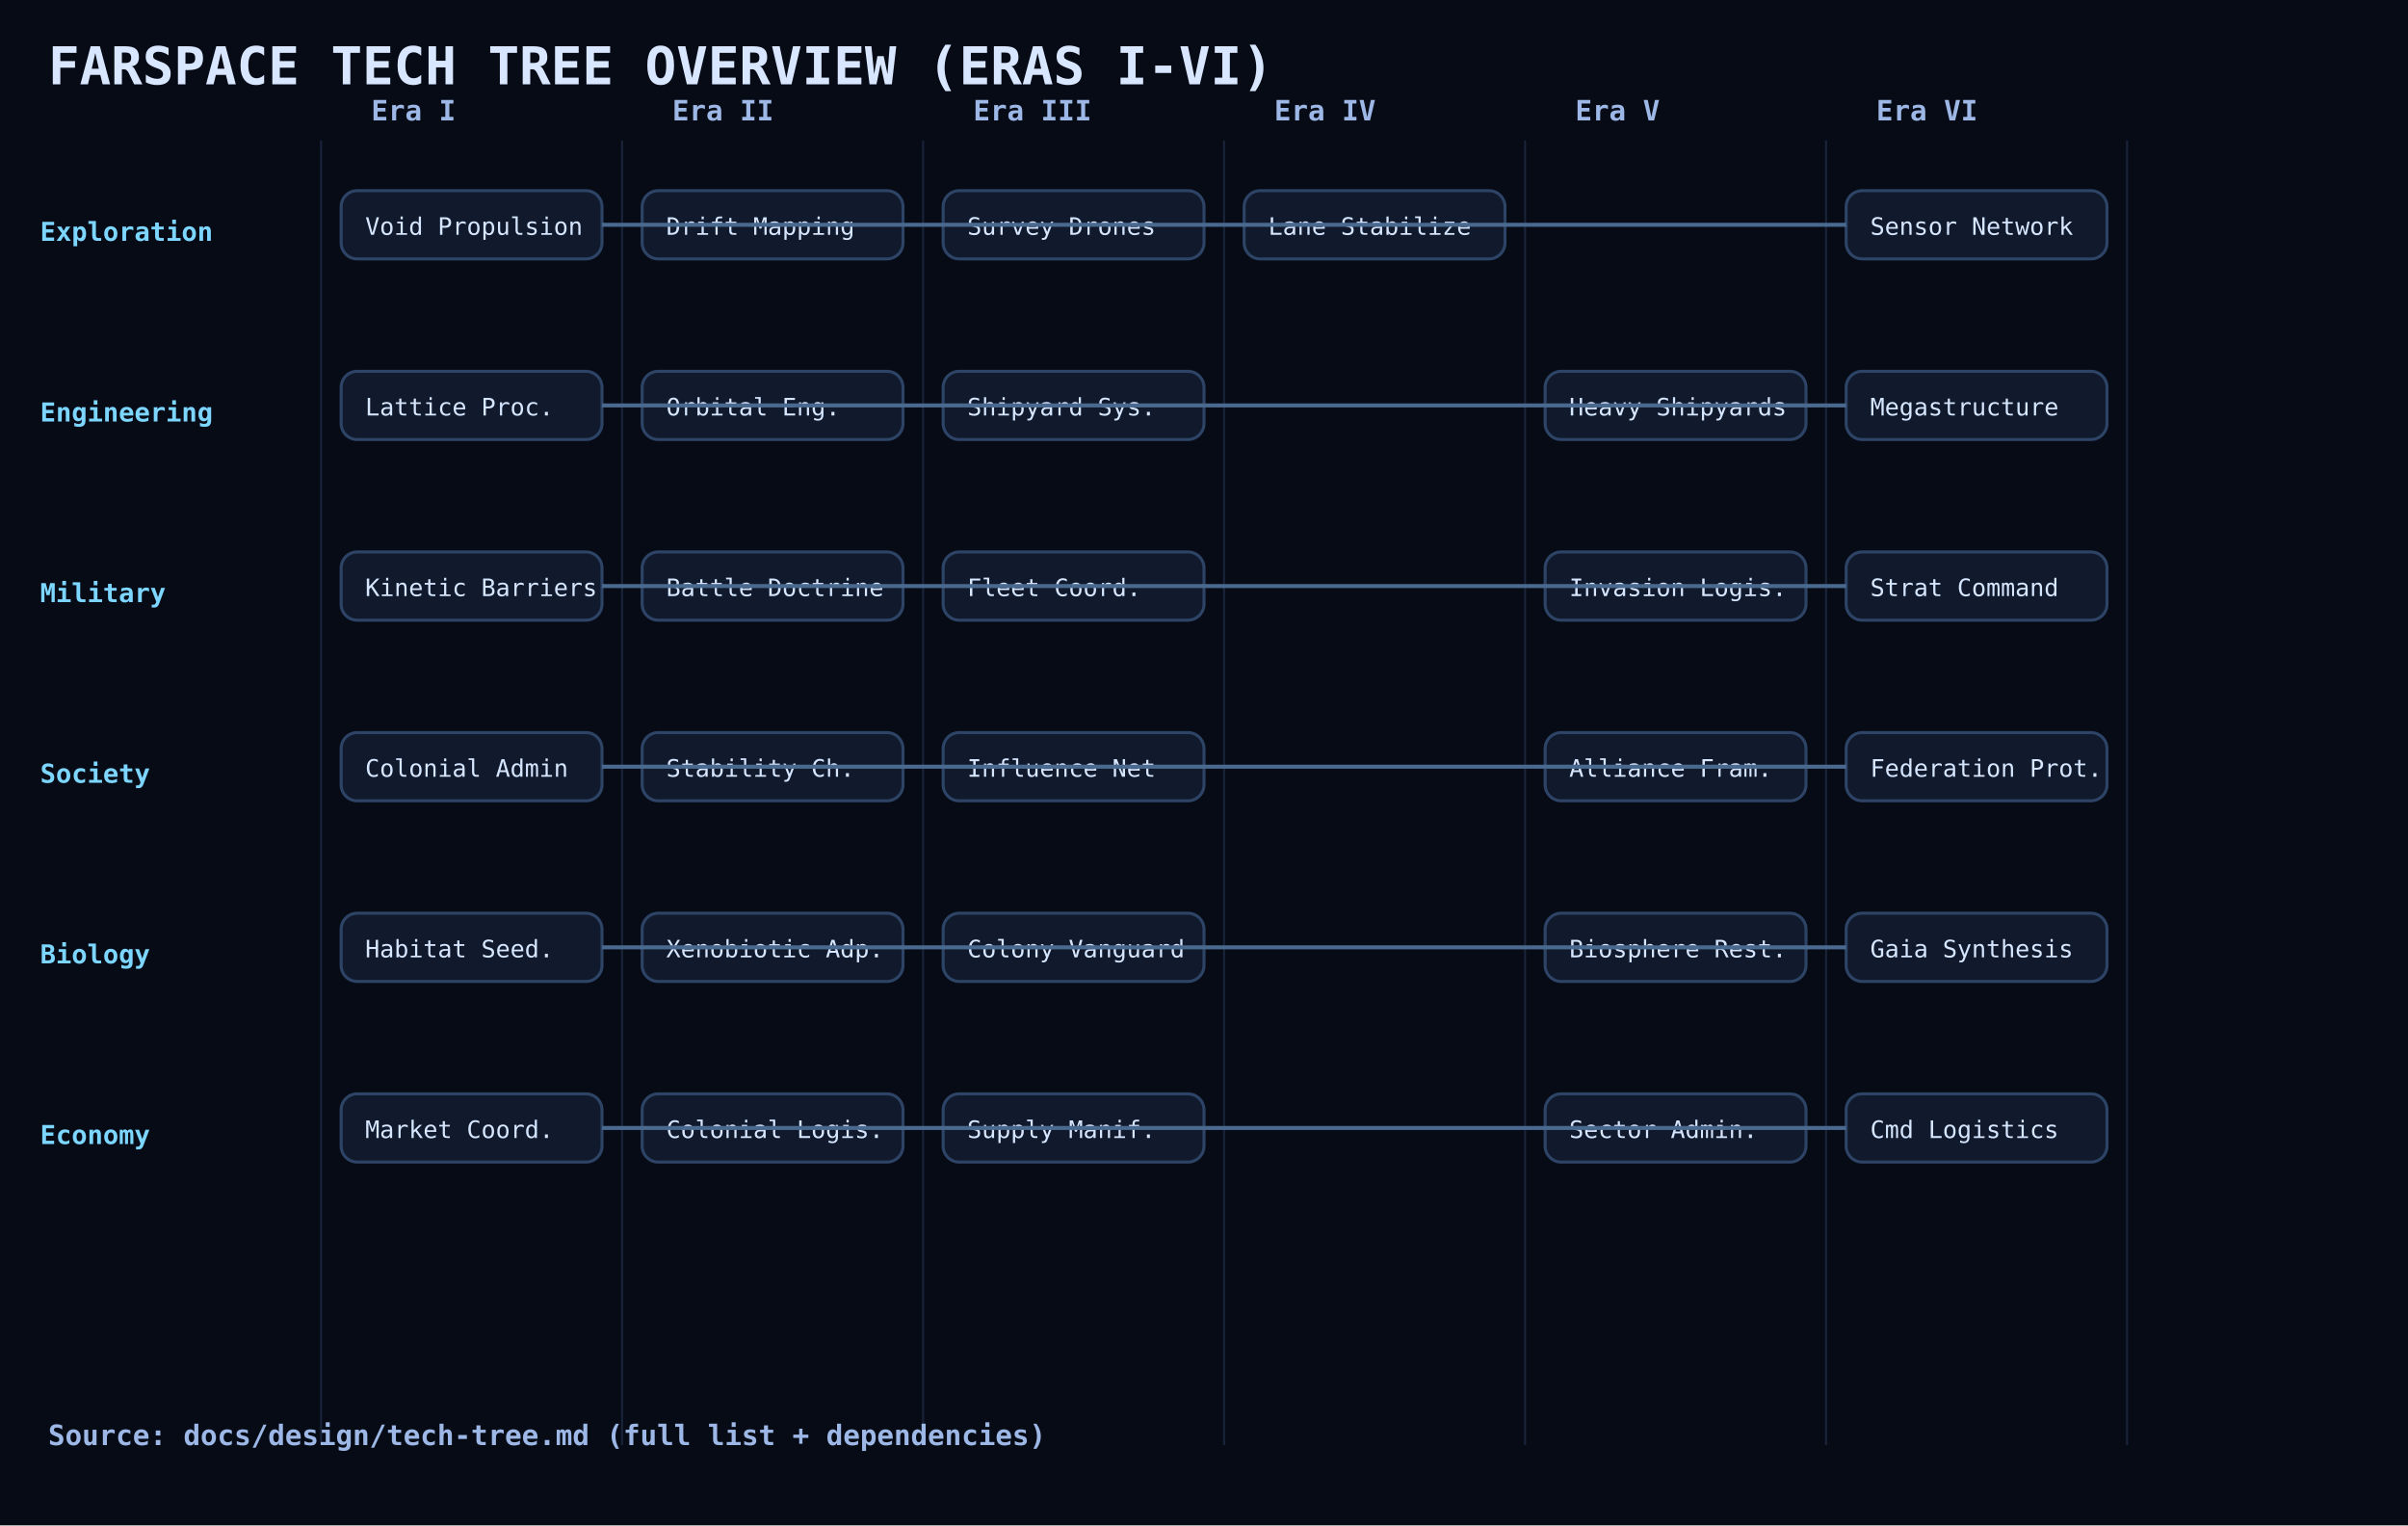
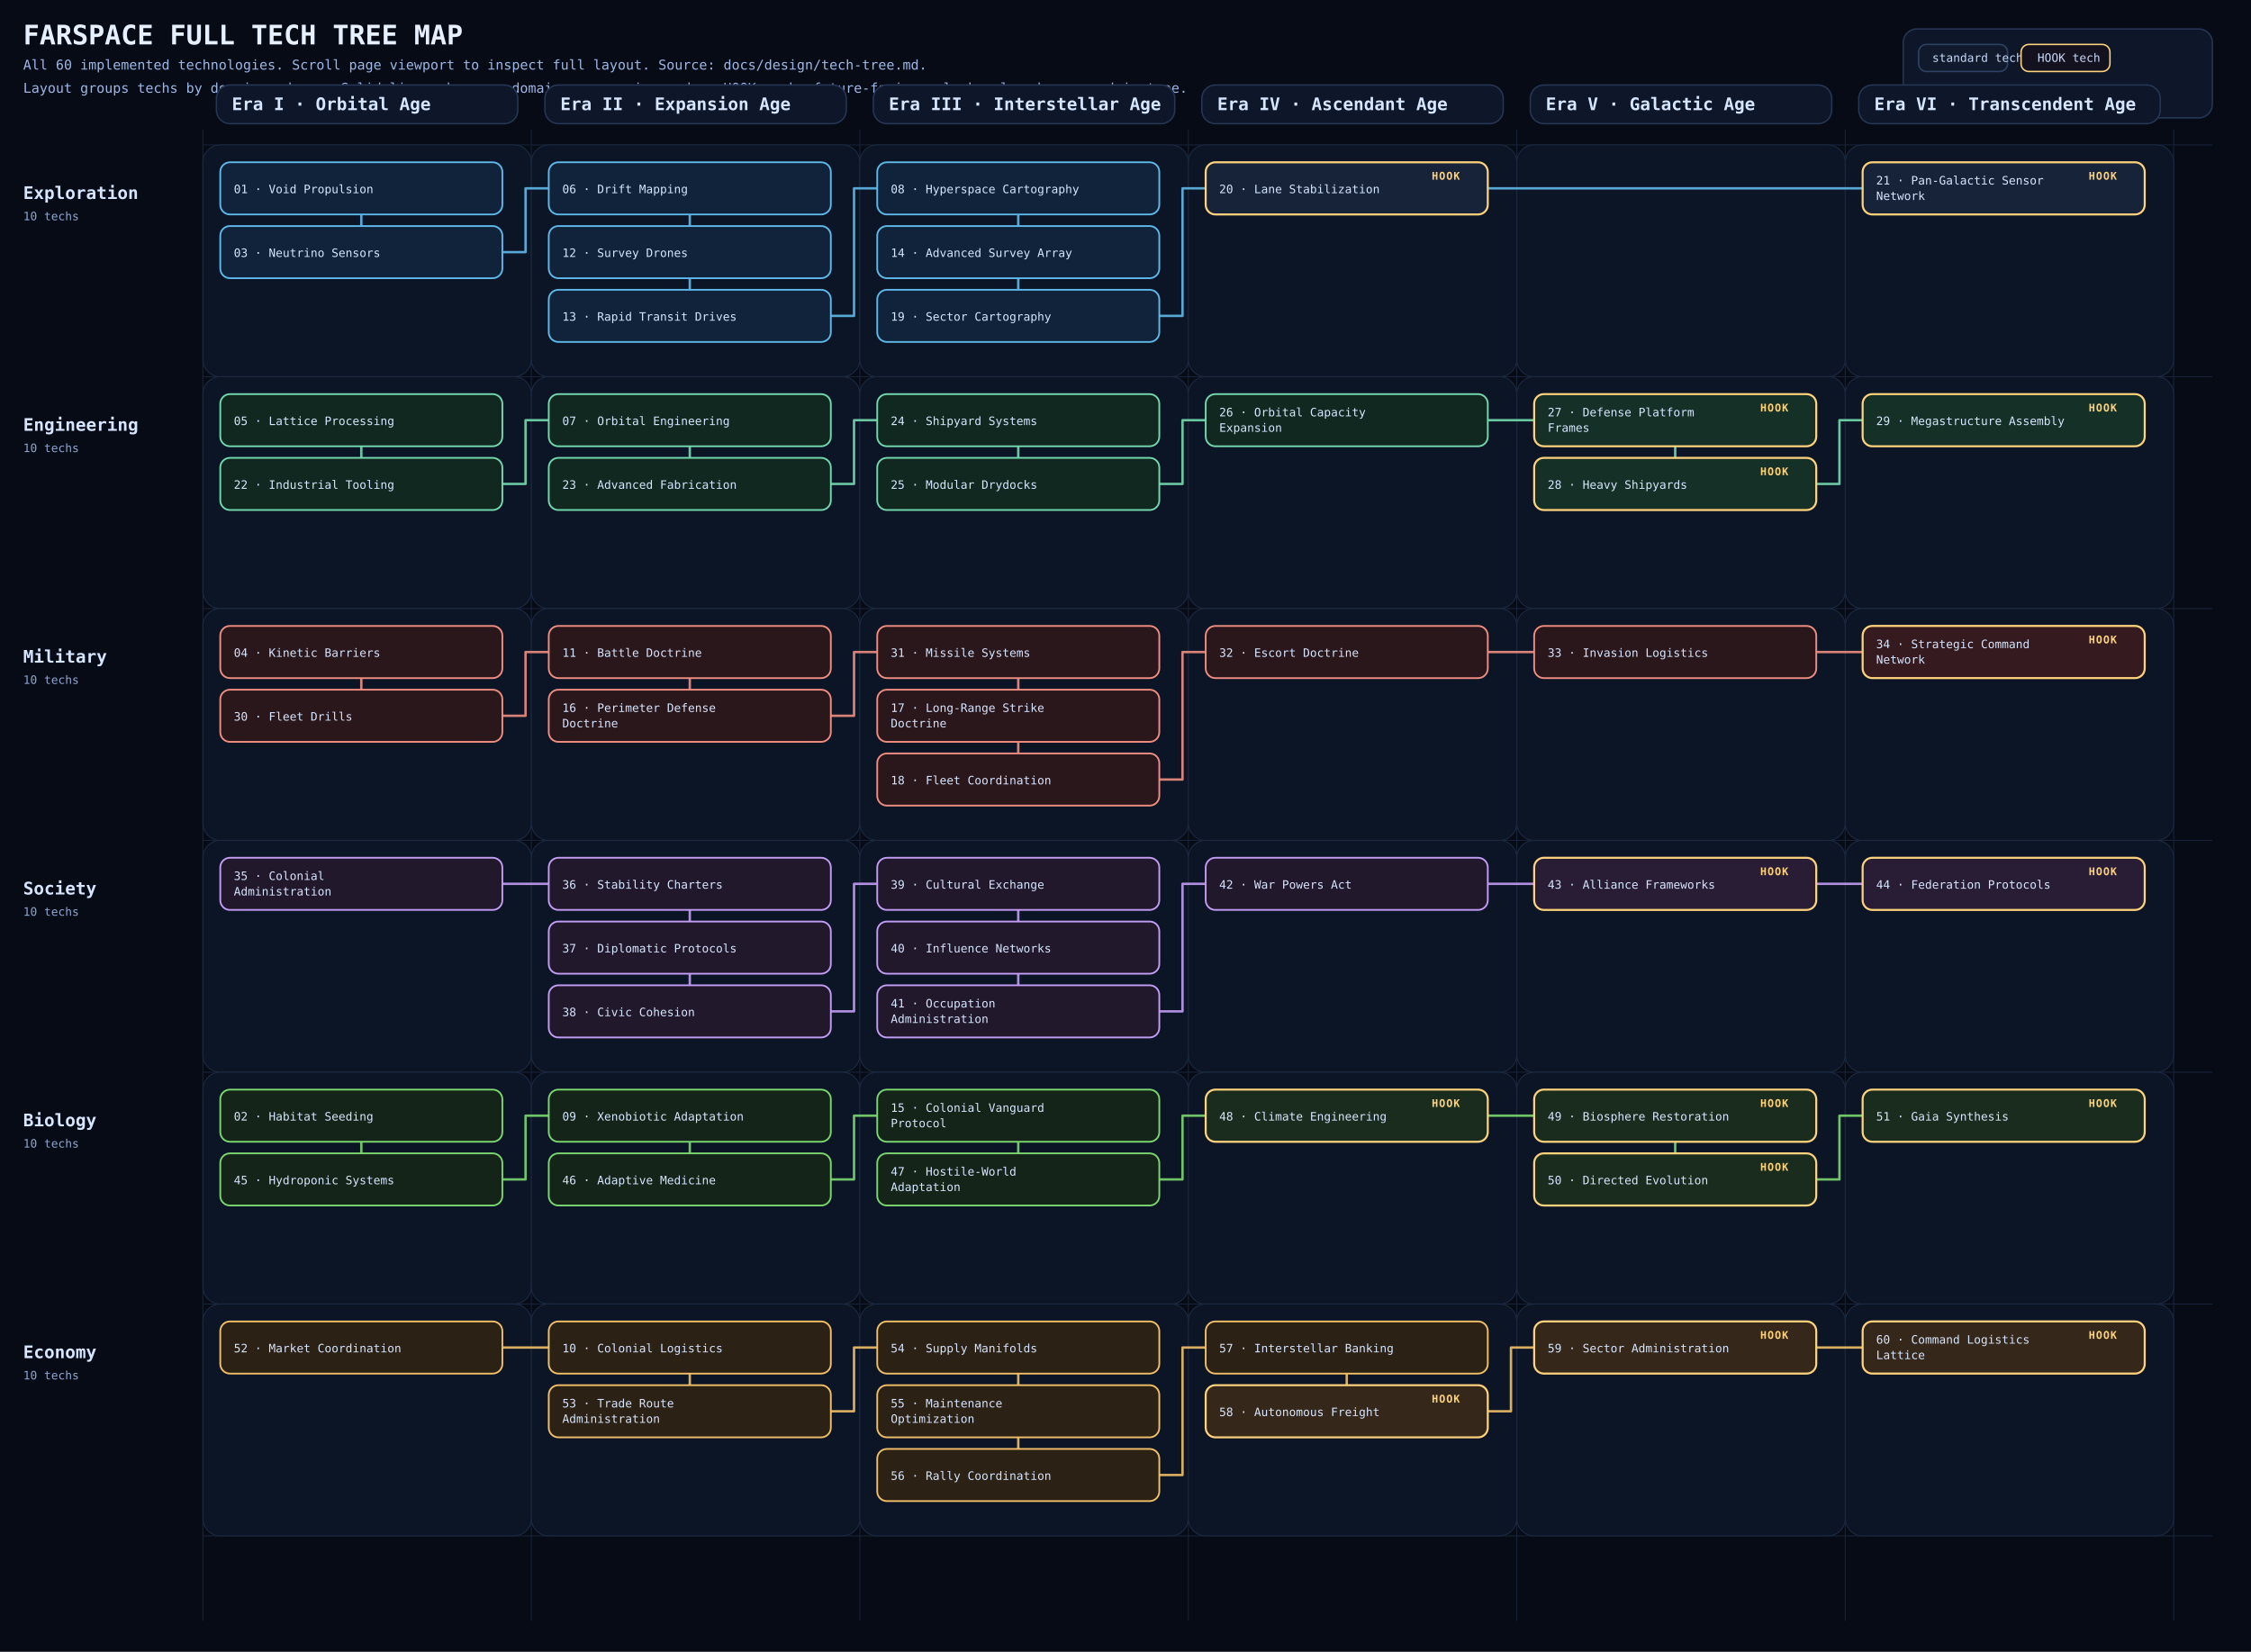
- <svg xmlns="http://www.w3.org/2000/svg" viewBox="0 0 1200 760">
+ <svg xmlns="http://www.w3.org/2000/svg" width="2330" height="1710" viewBox="0 0 2330 1710" role="img" aria-labelledby="title desc">
  <style>
-     .bg{fill:#060b16}
-     .grid{stroke:#19243a;stroke-width:1}
-     .title{fill:#d8e7ff;font:700 26px monospace}
-     .era{fill:#9db8e6;font:600 14px monospace}
-     .domain{fill:#7cd6ff;font:700 13px monospace}
-     .node{fill:#101a2c;stroke:#2e4466;stroke-width:1.5;rx:8}
-     .txt{fill:#d7e6ff;font:12px monospace}
-     .line{stroke:#4a698f;stroke-width:2;fill:none}
+     .bg { fill: #060b16; }
+     .grid { stroke: #172339; stroke-width: 1; }
+     .era-band { fill: #0d1729; stroke: #253553; stroke-width: 1.5; rx: 14; }
+     .era-label { fill: #d7e6ff; font: 700 18px 'IBM Plex Mono', monospace; }
+     .domain-label { fill: #d7e6ff; font: 700 18px 'IBM Plex Mono', monospace; }
+     .domain-sub { fill: #8fa7d0; font: 500 12px 'IBM Plex Mono', monospace; }
+     .title { fill: #e7f0ff; font: 700 28px 'IBM Plex Mono', monospace; }
+     .subtitle { fill: #9db8e6; font: 500 14px 'IBM Plex Mono', monospace; }
+     .node-text { fill: #d7e6ff; font: 12px 'IBM Plex Mono', monospace; }
+     .hook-tag { fill: #ffd27c; font: 700 11px 'IBM Plex Mono', monospace; letter-spacing: 0.08em; }
+     .legend { fill: #c7d8f8; font: 12px 'IBM Plex Mono', monospace; }
+     .legend-chip { fill: #101a2c; stroke: #2d4263; stroke-width: 1.5; rx: 8; }
  </style>
-   <rect class="bg" x="0" y="0" width="1200" height="760" />
+   <rect class="bg" x="0" y="0" width="2330" height="1710" />
  <g>
-     <line class="grid" x1="160" y1="70" x2="160" y2="720" />
-     <line class="grid" x1="310" y1="70" x2="310" y2="720" />
-     <line class="grid" x1="460" y1="70" x2="460" y2="720" />
-     <line class="grid" x1="610" y1="70" x2="610" y2="720" />
-     <line class="grid" x1="760" y1="70" x2="760" y2="720" />
-     <line class="grid" x1="910" y1="70" x2="910" y2="720" />
-     <line class="grid" x1="1060" y1="70" x2="1060" y2="720" />
+     <text class="title" x="24" y="46">FARSPACE FULL TECH TREE MAP</text>
+     <text class="subtitle" x="24" y="72">All 60 implemented technologies. Scroll page viewport to inspect full layout. Source: docs/design/tech-tree.md.</text>
+     <text class="subtitle" x="24" y="96">Layout groups techs by domain and era. Solid lines show per-domain progression order. HOOK marks future-facing unlocks already exposed in tree.</text>
  </g>
-   <text class="title" x="24" y="42">FARSPACE TECH TREE OVERVIEW (ERAS I-VI)</text>
-   <text class="era" x="185" y="60">Era I</text>
-   <text class="era" x="335" y="60">Era II</text>
-   <text class="era" x="485" y="60">Era III</text>
-   <text class="era" x="635" y="60">Era IV</text>
-   <text class="era" x="785" y="60">Era V</text>
-   <text class="era" x="935" y="60">Era VI</text>
-   <text class="domain" x="20" y="120">Exploration</text>
-   <rect class="node" x="170" y="95" width="130" height="34" />
-   <text class="txt" x="182" y="117">Void Propulsion</text>
-   <rect class="node" x="320" y="95" width="130" height="34" />
-   <text class="txt" x="332" y="117">Drift Mapping</text>
-   <rect class="node" x="470" y="95" width="130" height="34" />
-   <text class="txt" x="482" y="117">Survey Drones</text>
-   <rect class="node" x="620" y="95" width="130" height="34" />
-   <text class="txt" x="632" y="117">Lane Stabilize</text>
-   <rect class="node" x="920" y="95" width="130" height="34" />
-   <text class="txt" x="932" y="117">Sensor Network</text>
-   <path class="line" d="M300 112 L320 112 L450 112 L470 112 L600 112 L620 112 L750 112 L920 112" />
-   <text class="domain" x="20" y="210">Engineering</text>
-   <rect class="node" x="170" y="185" width="130" height="34" />
-   <text class="txt" x="182" y="207">Lattice Proc.</text>
-   <rect class="node" x="320" y="185" width="130" height="34" />
-   <text class="txt" x="332" y="207">Orbital Eng.</text>
-   <rect class="node" x="470" y="185" width="130" height="34" />
-   <text class="txt" x="482" y="207">Shipyard Sys.</text>
-   <rect class="node" x="770" y="185" width="130" height="34" />
-   <text class="txt" x="782" y="207">Heavy Shipyards</text>
-   <rect class="node" x="920" y="185" width="130" height="34" />
-   <text class="txt" x="932" y="207">Megastructure</text>
-   <path class="line" d="M300 202 L320 202 L450 202 L470 202 L600 202 L770 202 L900 202 L920 202" />
-   <text class="domain" x="20" y="300">Military</text>
-   <rect class="node" x="170" y="275" width="130" height="34" />
-   <text class="txt" x="182" y="297">Kinetic Barriers</text>
-   <rect class="node" x="320" y="275" width="130" height="34" />
-   <text class="txt" x="332" y="297">Battle Doctrine</text>
-   <rect class="node" x="470" y="275" width="130" height="34" />
-   <text class="txt" x="482" y="297">Fleet Coord.</text>
-   <rect class="node" x="770" y="275" width="130" height="34" />
-   <text class="txt" x="782" y="297">Invasion Logis.</text>
-   <rect class="node" x="920" y="275" width="130" height="34" />
-   <text class="txt" x="932" y="297">Strat Command</text>
-   <path class="line" d="M300 292 L320 292 L450 292 L470 292 L600 292 L770 292 L900 292 L920 292" />
-   <text class="domain" x="20" y="390">Society</text>
-   <rect class="node" x="170" y="365" width="130" height="34" />
-   <text class="txt" x="182" y="387">Colonial Admin</text>
-   <rect class="node" x="320" y="365" width="130" height="34" />
-   <text class="txt" x="332" y="387">Stability Ch.</text>
-   <rect class="node" x="470" y="365" width="130" height="34" />
-   <text class="txt" x="482" y="387">Influence Net</text>
-   <rect class="node" x="770" y="365" width="130" height="34" />
-   <text class="txt" x="782" y="387">Alliance Fram.</text>
-   <rect class="node" x="920" y="365" width="130" height="34" />
-   <text class="txt" x="932" y="387">Federation Prot.</text>
-   <path class="line" d="M300 382 L320 382 L450 382 L470 382 L600 382 L770 382 L900 382 L920 382" />
-   <text class="domain" x="20" y="480">Biology</text>
-   <rect class="node" x="170" y="455" width="130" height="34" />
-   <text class="txt" x="182" y="477">Habitat Seed.</text>
-   <rect class="node" x="320" y="455" width="130" height="34" />
-   <text class="txt" x="332" y="477">Xenobiotic Adp.</text>
-   <rect class="node" x="470" y="455" width="130" height="34" />
-   <text class="txt" x="482" y="477">Colony Vanguard</text>
-   <rect class="node" x="770" y="455" width="130" height="34" />
-   <text class="txt" x="782" y="477">Biosphere Rest.</text>
-   <rect class="node" x="920" y="455" width="130" height="34" />
-   <text class="txt" x="932" y="477">Gaia Synthesis</text>
-   <path class="line" d="M300 472 L320 472 L450 472 L470 472 L600 472 L770 472 L900 472 L920 472" />
-   <text class="domain" x="20" y="570">Economy</text>
-   <rect class="node" x="170" y="545" width="130" height="34" />
-   <text class="txt" x="182" y="567">Market Coord.</text>
-   <rect class="node" x="320" y="545" width="130" height="34" />
-   <text class="txt" x="332" y="567">Colonial Logis.</text>
-   <rect class="node" x="470" y="545" width="130" height="34" />
-   <text class="txt" x="482" y="567">Supply Manif.</text>
-   <rect class="node" x="770" y="545" width="130" height="34" />
-   <text class="txt" x="782" y="567">Sector Admin.</text>
-   <rect class="node" x="920" y="545" width="130" height="34" />
-   <text class="txt" x="932" y="567">Cmd Logistics</text>
-   <path class="line" d="M300 562 L320 562 L450 562 L470 562 L600 562 L770 562 L900 562 L920 562" />
-   <text class="era" x="24" y="720">Source: docs/design/tech-tree.md (full list + dependencies)</text>
+   <g transform="translate(1970,30)">
+     <rect x="0" y="0" width="320" height="92" rx="14" fill="#0d1729" stroke="#253553" stroke-width="1.5" />
+     <rect class="legend-chip" x="16" y="16" width="92" height="28" />
+     <text class="legend" x="30" y="34">standard tech</text>
+     <rect class="legend-chip" x="122" y="16" width="92" height="28" style="stroke:#ffd27c; fill:#15121f" />
+     <text class="legend" x="139" y="34">HOOK tech</text>
+     <path d="M 18 64 L 84 64" stroke="#6dd3ff" stroke-width="2.5" fill="none" stroke-linecap="round" />
+     <text class="legend" x="96" y="68">domain progression path</text>
+   </g>
+   <line class="grid" x1="210" y1="134" x2="210" y2="1678" />
+   <line class="grid" x1="550" y1="134" x2="550" y2="1678" />
+   <line class="grid" x1="890" y1="134" x2="890" y2="1678" />
+   <line class="grid" x1="1230" y1="134" x2="1230" y2="1678" />
+   <line class="grid" x1="1570" y1="134" x2="1570" y2="1678" />
+   <line class="grid" x1="1910" y1="134" x2="1910" y2="1678" />
+   <line class="grid" x1="2250" y1="134" x2="2250" y2="1678" />
+   <line class="grid" x1="210" y1="150" x2="2290" y2="150" />
+   <line class="grid" x1="210" y1="390" x2="2290" y2="390" />
+   <line class="grid" x1="210" y1="630" x2="2290" y2="630" />
+   <line class="grid" x1="210" y1="870" x2="2290" y2="870" />
+   <line class="grid" x1="210" y1="1110" x2="2290" y2="1110" />
+   <line class="grid" x1="210" y1="1350" x2="2290" y2="1350" />
+   <line class="grid" x1="210" y1="1590" x2="2290" y2="1590" />
+   <rect class="era-band" x="224" y="88" width="312" height="40" />
+   <text class="era-label" x="240" y="114">Era I · Orbital Age</text>
+   <rect class="era-band" x="564" y="88" width="312" height="40" />
+   <text class="era-label" x="580" y="114">Era II · Expansion Age</text>
+   <rect class="era-band" x="904" y="88" width="312" height="40" />
+   <text class="era-label" x="920" y="114">Era III · Interstellar Age</text>
+   <rect class="era-band" x="1244" y="88" width="312" height="40" />
+   <text class="era-label" x="1260" y="114">Era IV · Ascendant Age</text>
+   <rect class="era-band" x="1584" y="88" width="312" height="40" />
+   <text class="era-label" x="1600" y="114">Era V · Galactic Age</text>
+   <rect class="era-band" x="1924" y="88" width="312" height="40" />
+   <text class="era-label" x="1940" y="114">Era VI · Transcendent Age</text>
+   <text class="domain-label" x="24" y="206">Exploration</text>
+   <text class="domain-sub" x="24" y="228">10 techs</text>
+   <text class="domain-label" x="24" y="446">Engineering</text>
+   <text class="domain-sub" x="24" y="468">10 techs</text>
+   <text class="domain-label" x="24" y="686">Military</text>
+   <text class="domain-sub" x="24" y="708">10 techs</text>
+   <text class="domain-label" x="24" y="926">Society</text>
+   <text class="domain-sub" x="24" y="948">10 techs</text>
+   <text class="domain-label" x="24" y="1166">Biology</text>
+   <text class="domain-sub" x="24" y="1188">10 techs</text>
+   <text class="domain-label" x="24" y="1406">Economy</text>
+   <text class="domain-sub" x="24" y="1428">10 techs</text>
+   <rect x="210" y="150" width="340" height="240" rx="18" fill="#0c1526" stroke="#1b2940" stroke-width="1" />
+   <rect x="550" y="150" width="340" height="240" rx="18" fill="#0c1526" stroke="#1b2940" stroke-width="1" />
+   <rect x="890" y="150" width="340" height="240" rx="18" fill="#0c1526" stroke="#1b2940" stroke-width="1" />
+   <rect x="1230" y="150" width="340" height="240" rx="18" fill="#0c1526" stroke="#1b2940" stroke-width="1" />
+   <rect x="1570" y="150" width="340" height="240" rx="18" fill="#0c1526" stroke="#1b2940" stroke-width="1" />
+   <rect x="1910" y="150" width="340" height="240" rx="18" fill="#0c1526" stroke="#1b2940" stroke-width="1" />
+   <rect x="210" y="390" width="340" height="240" rx="18" fill="#0c1526" stroke="#1b2940" stroke-width="1" />
+   <rect x="550" y="390" width="340" height="240" rx="18" fill="#0c1526" stroke="#1b2940" stroke-width="1" />
+   <rect x="890" y="390" width="340" height="240" rx="18" fill="#0c1526" stroke="#1b2940" stroke-width="1" />
+   <rect x="1230" y="390" width="340" height="240" rx="18" fill="#0c1526" stroke="#1b2940" stroke-width="1" />
+   <rect x="1570" y="390" width="340" height="240" rx="18" fill="#0c1526" stroke="#1b2940" stroke-width="1" />
+   <rect x="1910" y="390" width="340" height="240" rx="18" fill="#0c1526" stroke="#1b2940" stroke-width="1" />
+   <rect x="210" y="630" width="340" height="240" rx="18" fill="#0c1526" stroke="#1b2940" stroke-width="1" />
+   <rect x="550" y="630" width="340" height="240" rx="18" fill="#0c1526" stroke="#1b2940" stroke-width="1" />
+   <rect x="890" y="630" width="340" height="240" rx="18" fill="#0c1526" stroke="#1b2940" stroke-width="1" />
+   <rect x="1230" y="630" width="340" height="240" rx="18" fill="#0c1526" stroke="#1b2940" stroke-width="1" />
+   <rect x="1570" y="630" width="340" height="240" rx="18" fill="#0c1526" stroke="#1b2940" stroke-width="1" />
+   <rect x="1910" y="630" width="340" height="240" rx="18" fill="#0c1526" stroke="#1b2940" stroke-width="1" />
+   <rect x="210" y="870" width="340" height="240" rx="18" fill="#0c1526" stroke="#1b2940" stroke-width="1" />
+   <rect x="550" y="870" width="340" height="240" rx="18" fill="#0c1526" stroke="#1b2940" stroke-width="1" />
+   <rect x="890" y="870" width="340" height="240" rx="18" fill="#0c1526" stroke="#1b2940" stroke-width="1" />
+   <rect x="1230" y="870" width="340" height="240" rx="18" fill="#0c1526" stroke="#1b2940" stroke-width="1" />
+   <rect x="1570" y="870" width="340" height="240" rx="18" fill="#0c1526" stroke="#1b2940" stroke-width="1" />
+   <rect x="1910" y="870" width="340" height="240" rx="18" fill="#0c1526" stroke="#1b2940" stroke-width="1" />
+   <rect x="210" y="1110" width="340" height="240" rx="18" fill="#0c1526" stroke="#1b2940" stroke-width="1" />
+   <rect x="550" y="1110" width="340" height="240" rx="18" fill="#0c1526" stroke="#1b2940" stroke-width="1" />
+   <rect x="890" y="1110" width="340" height="240" rx="18" fill="#0c1526" stroke="#1b2940" stroke-width="1" />
+   <rect x="1230" y="1110" width="340" height="240" rx="18" fill="#0c1526" stroke="#1b2940" stroke-width="1" />
+   <rect x="1570" y="1110" width="340" height="240" rx="18" fill="#0c1526" stroke="#1b2940" stroke-width="1" />
+   <rect x="1910" y="1110" width="340" height="240" rx="18" fill="#0c1526" stroke="#1b2940" stroke-width="1" />
+   <rect x="210" y="1350" width="340" height="240" rx="18" fill="#0c1526" stroke="#1b2940" stroke-width="1" />
+   <rect x="550" y="1350" width="340" height="240" rx="18" fill="#0c1526" stroke="#1b2940" stroke-width="1" />
+   <rect x="890" y="1350" width="340" height="240" rx="18" fill="#0c1526" stroke="#1b2940" stroke-width="1" />
+   <rect x="1230" y="1350" width="340" height="240" rx="18" fill="#0c1526" stroke="#1b2940" stroke-width="1" />
+   <rect x="1570" y="1350" width="340" height="240" rx="18" fill="#0c1526" stroke="#1b2940" stroke-width="1" />
+   <rect x="1910" y="1350" width="340" height="240" rx="18" fill="#0c1526" stroke="#1b2940" stroke-width="1" />
+   <path d="M 374.0 222.0 L 374.0 234.0" stroke="#5eb8ea" stroke-width="2.5" fill="none" stroke-linejoin="round" stroke-linecap="round" opacity="0.9" />
+   <path d="M 520.0 261.0 L 544.0 261.0 L 544.0 195.0 L 568.0 195.0" stroke="#5eb8ea" stroke-width="2.5" fill="none" stroke-linejoin="round" stroke-linecap="round" opacity="0.9" />
+   <path d="M 714.0 222.0 L 714.0 234.0" stroke="#5eb8ea" stroke-width="2.5" fill="none" stroke-linejoin="round" stroke-linecap="round" opacity="0.9" />
+   <path d="M 714.0 288.0 L 714.0 300.0" stroke="#5eb8ea" stroke-width="2.5" fill="none" stroke-linejoin="round" stroke-linecap="round" opacity="0.9" />
+   <path d="M 860.0 327.0 L 884.0 327.0 L 884.0 195.0 L 908.0 195.0" stroke="#5eb8ea" stroke-width="2.5" fill="none" stroke-linejoin="round" stroke-linecap="round" opacity="0.9" />
+   <path d="M 1054.0 222.0 L 1054.0 234.0" stroke="#5eb8ea" stroke-width="2.5" fill="none" stroke-linejoin="round" stroke-linecap="round" opacity="0.9" />
+   <path d="M 1054.0 288.0 L 1054.0 300.0" stroke="#5eb8ea" stroke-width="2.5" fill="none" stroke-linejoin="round" stroke-linecap="round" opacity="0.9" />
+   <path d="M 1200.0 327.0 L 1224.0 327.0 L 1224.0 195.0 L 1248.0 195.0" stroke="#5eb8ea" stroke-width="2.5" fill="none" stroke-linejoin="round" stroke-linecap="round" opacity="0.9" />
+   <path d="M 1540.0 195.0 L 1734.0 195.0 L 1734.0 195.0 L 1928.0 195.0" stroke="#5eb8ea" stroke-width="2.5" fill="none" stroke-linejoin="round" stroke-linecap="round" opacity="0.9" />
+   <path d="M 374.0 462.0 L 374.0 474.0" stroke="#74d8ae" stroke-width="2.5" fill="none" stroke-linejoin="round" stroke-linecap="round" opacity="0.9" />
+   <path d="M 520.0 501.0 L 544.0 501.0 L 544.0 435.0 L 568.0 435.0" stroke="#74d8ae" stroke-width="2.5" fill="none" stroke-linejoin="round" stroke-linecap="round" opacity="0.9" />
+   <path d="M 714.0 462.0 L 714.0 474.0" stroke="#74d8ae" stroke-width="2.5" fill="none" stroke-linejoin="round" stroke-linecap="round" opacity="0.9" />
+   <path d="M 860.0 501.0 L 884.0 501.0 L 884.0 435.0 L 908.0 435.0" stroke="#74d8ae" stroke-width="2.5" fill="none" stroke-linejoin="round" stroke-linecap="round" opacity="0.9" />
+   <path d="M 1054.0 462.0 L 1054.0 474.0" stroke="#74d8ae" stroke-width="2.5" fill="none" stroke-linejoin="round" stroke-linecap="round" opacity="0.9" />
+   <path d="M 1200.0 501.0 L 1224.0 501.0 L 1224.0 435.0 L 1248.0 435.0" stroke="#74d8ae" stroke-width="2.5" fill="none" stroke-linejoin="round" stroke-linecap="round" opacity="0.9" />
+   <path d="M 1540.0 435.0 L 1564.0 435.0 L 1564.0 435.0 L 1588.0 435.0" stroke="#74d8ae" stroke-width="2.5" fill="none" stroke-linejoin="round" stroke-linecap="round" opacity="0.9" />
+   <path d="M 1734.0 462.0 L 1734.0 474.0" stroke="#74d8ae" stroke-width="2.5" fill="none" stroke-linejoin="round" stroke-linecap="round" opacity="0.9" />
+   <path d="M 1880.0 501.0 L 1904.0 501.0 L 1904.0 435.0 L 1928.0 435.0" stroke="#74d8ae" stroke-width="2.5" fill="none" stroke-linejoin="round" stroke-linecap="round" opacity="0.9" />
+   <path d="M 374.0 702.0 L 374.0 714.0" stroke="#ef8e80" stroke-width="2.5" fill="none" stroke-linejoin="round" stroke-linecap="round" opacity="0.9" />
+   <path d="M 520.0 741.0 L 544.0 741.0 L 544.0 675.0 L 568.0 675.0" stroke="#ef8e80" stroke-width="2.5" fill="none" stroke-linejoin="round" stroke-linecap="round" opacity="0.9" />
+   <path d="M 714.0 702.0 L 714.0 714.0" stroke="#ef8e80" stroke-width="2.5" fill="none" stroke-linejoin="round" stroke-linecap="round" opacity="0.9" />
+   <path d="M 860.0 741.0 L 884.0 741.0 L 884.0 675.0 L 908.0 675.0" stroke="#ef8e80" stroke-width="2.5" fill="none" stroke-linejoin="round" stroke-linecap="round" opacity="0.9" />
+   <path d="M 1054.0 702.0 L 1054.0 714.0" stroke="#ef8e80" stroke-width="2.5" fill="none" stroke-linejoin="round" stroke-linecap="round" opacity="0.9" />
+   <path d="M 1054.0 768.0 L 1054.0 780.0" stroke="#ef8e80" stroke-width="2.5" fill="none" stroke-linejoin="round" stroke-linecap="round" opacity="0.9" />
+   <path d="M 1200.0 807.0 L 1224.0 807.0 L 1224.0 675.0 L 1248.0 675.0" stroke="#ef8e80" stroke-width="2.5" fill="none" stroke-linejoin="round" stroke-linecap="round" opacity="0.9" />
+   <path d="M 1540.0 675.0 L 1564.0 675.0 L 1564.0 675.0 L 1588.0 675.0" stroke="#ef8e80" stroke-width="2.5" fill="none" stroke-linejoin="round" stroke-linecap="round" opacity="0.9" />
+   <path d="M 1880.0 675.0 L 1904.0 675.0 L 1904.0 675.0 L 1928.0 675.0" stroke="#ef8e80" stroke-width="2.5" fill="none" stroke-linejoin="round" stroke-linecap="round" opacity="0.9" />
+   <path d="M 520.0 915.0 L 544.0 915.0 L 544.0 915.0 L 568.0 915.0" stroke="#c39cf4" stroke-width="2.5" fill="none" stroke-linejoin="round" stroke-linecap="round" opacity="0.9" />
+   <path d="M 714.0 942.0 L 714.0 954.0" stroke="#c39cf4" stroke-width="2.5" fill="none" stroke-linejoin="round" stroke-linecap="round" opacity="0.9" />
+   <path d="M 714.0 1008.0 L 714.0 1020.0" stroke="#c39cf4" stroke-width="2.5" fill="none" stroke-linejoin="round" stroke-linecap="round" opacity="0.9" />
+   <path d="M 860.0 1047.0 L 884.0 1047.0 L 884.0 915.0 L 908.0 915.0" stroke="#c39cf4" stroke-width="2.5" fill="none" stroke-linejoin="round" stroke-linecap="round" opacity="0.9" />
+   <path d="M 1054.0 942.0 L 1054.0 954.0" stroke="#c39cf4" stroke-width="2.5" fill="none" stroke-linejoin="round" stroke-linecap="round" opacity="0.9" />
+   <path d="M 1054.0 1008.0 L 1054.0 1020.0" stroke="#c39cf4" stroke-width="2.5" fill="none" stroke-linejoin="round" stroke-linecap="round" opacity="0.9" />
+   <path d="M 1200.0 1047.0 L 1224.0 1047.0 L 1224.0 915.0 L 1248.0 915.0" stroke="#c39cf4" stroke-width="2.5" fill="none" stroke-linejoin="round" stroke-linecap="round" opacity="0.9" />
+   <path d="M 1540.0 915.0 L 1564.0 915.0 L 1564.0 915.0 L 1588.0 915.0" stroke="#c39cf4" stroke-width="2.5" fill="none" stroke-linejoin="round" stroke-linecap="round" opacity="0.9" />
+   <path d="M 1880.0 915.0 L 1904.0 915.0 L 1904.0 915.0 L 1928.0 915.0" stroke="#c39cf4" stroke-width="2.5" fill="none" stroke-linejoin="round" stroke-linecap="round" opacity="0.9" />
+   <path d="M 374.0 1182.0 L 374.0 1194.0" stroke="#7ad76f" stroke-width="2.5" fill="none" stroke-linejoin="round" stroke-linecap="round" opacity="0.9" />
+   <path d="M 520.0 1221.0 L 544.0 1221.0 L 544.0 1155.0 L 568.0 1155.0" stroke="#7ad76f" stroke-width="2.5" fill="none" stroke-linejoin="round" stroke-linecap="round" opacity="0.9" />
+   <path d="M 714.0 1182.0 L 714.0 1194.0" stroke="#7ad76f" stroke-width="2.5" fill="none" stroke-linejoin="round" stroke-linecap="round" opacity="0.9" />
+   <path d="M 860.0 1221.0 L 884.0 1221.0 L 884.0 1155.0 L 908.0 1155.0" stroke="#7ad76f" stroke-width="2.5" fill="none" stroke-linejoin="round" stroke-linecap="round" opacity="0.9" />
+   <path d="M 1054.0 1182.0 L 1054.0 1194.0" stroke="#7ad76f" stroke-width="2.5" fill="none" stroke-linejoin="round" stroke-linecap="round" opacity="0.9" />
+   <path d="M 1200.0 1221.0 L 1224.0 1221.0 L 1224.0 1155.0 L 1248.0 1155.0" stroke="#7ad76f" stroke-width="2.5" fill="none" stroke-linejoin="round" stroke-linecap="round" opacity="0.9" />
+   <path d="M 1540.0 1155.0 L 1564.0 1155.0 L 1564.0 1155.0 L 1588.0 1155.0" stroke="#7ad76f" stroke-width="2.5" fill="none" stroke-linejoin="round" stroke-linecap="round" opacity="0.9" />
+   <path d="M 1734.0 1182.0 L 1734.0 1194.0" stroke="#7ad76f" stroke-width="2.5" fill="none" stroke-linejoin="round" stroke-linecap="round" opacity="0.9" />
+   <path d="M 1880.0 1221.0 L 1904.0 1221.0 L 1904.0 1155.0 L 1928.0 1155.0" stroke="#7ad76f" stroke-width="2.5" fill="none" stroke-linejoin="round" stroke-linecap="round" opacity="0.9" />
+   <path d="M 520.0 1395.0 L 544.0 1395.0 L 544.0 1395.0 L 568.0 1395.0" stroke="#f0bf67" stroke-width="2.5" fill="none" stroke-linejoin="round" stroke-linecap="round" opacity="0.9" />
+   <path d="M 714.0 1422.0 L 714.0 1434.0" stroke="#f0bf67" stroke-width="2.5" fill="none" stroke-linejoin="round" stroke-linecap="round" opacity="0.9" />
+   <path d="M 860.0 1461.0 L 884.0 1461.0 L 884.0 1395.0 L 908.0 1395.0" stroke="#f0bf67" stroke-width="2.5" fill="none" stroke-linejoin="round" stroke-linecap="round" opacity="0.9" />
+   <path d="M 1054.0 1422.0 L 1054.0 1434.0" stroke="#f0bf67" stroke-width="2.5" fill="none" stroke-linejoin="round" stroke-linecap="round" opacity="0.9" />
+   <path d="M 1054.0 1488.0 L 1054.0 1500.0" stroke="#f0bf67" stroke-width="2.5" fill="none" stroke-linejoin="round" stroke-linecap="round" opacity="0.9" />
+   <path d="M 1200.0 1527.0 L 1224.0 1527.0 L 1224.0 1395.0 L 1248.0 1395.0" stroke="#f0bf67" stroke-width="2.5" fill="none" stroke-linejoin="round" stroke-linecap="round" opacity="0.9" />
+   <path d="M 1394.0 1422.0 L 1394.0 1434.0" stroke="#f0bf67" stroke-width="2.5" fill="none" stroke-linejoin="round" stroke-linecap="round" opacity="0.9" />
+   <path d="M 1540.0 1461.0 L 1564.0 1461.0 L 1564.0 1395.0 L 1588.0 1395.0" stroke="#f0bf67" stroke-width="2.5" fill="none" stroke-linejoin="round" stroke-linecap="round" opacity="0.9" />
+   <path d="M 1880.0 1395.0 L 1904.0 1395.0 L 1904.0 1395.0 L 1928.0 1395.0" stroke="#f0bf67" stroke-width="2.5" fill="none" stroke-linejoin="round" stroke-linecap="round" opacity="0.9" />
+   <rect x="228" y="168" width="292" height="54" rx="10" fill="#11233a" stroke="#5eb8ea" stroke-width="1.8" />
+   <rect x="228" y="234" width="292" height="54" rx="10" fill="#11233a" stroke="#5eb8ea" stroke-width="1.8" />
+   <rect x="568" y="168" width="292" height="54" rx="10" fill="#11233a" stroke="#5eb8ea" stroke-width="1.8" />
+   <rect x="568" y="234" width="292" height="54" rx="10" fill="#11233a" stroke="#5eb8ea" stroke-width="1.8" />
+   <rect x="568" y="300" width="292" height="54" rx="10" fill="#11233a" stroke="#5eb8ea" stroke-width="1.8" />
+   <rect x="908" y="168" width="292" height="54" rx="10" fill="#11233a" stroke="#5eb8ea" stroke-width="1.8" />
+   <rect x="908" y="234" width="292" height="54" rx="10" fill="#11233a" stroke="#5eb8ea" stroke-width="1.8" />
+   <rect x="908" y="300" width="292" height="54" rx="10" fill="#11233a" stroke="#5eb8ea" stroke-width="1.8" />
+   <rect x="1248" y="168" width="292" height="54" rx="10" fill="#172339" stroke="#ffd27c" stroke-width="2.1" />
+   <rect x="1928" y="168" width="292" height="54" rx="10" fill="#172339" stroke="#ffd27c" stroke-width="2.1" />
+   <rect x="228" y="408" width="292" height="54" rx="10" fill="#112820" stroke="#74d8ae" stroke-width="1.8" />
+   <rect x="228" y="474" width="292" height="54" rx="10" fill="#112820" stroke="#74d8ae" stroke-width="1.8" />
+   <rect x="568" y="408" width="292" height="54" rx="10" fill="#112820" stroke="#74d8ae" stroke-width="1.8" />
+   <rect x="568" y="474" width="292" height="54" rx="10" fill="#112820" stroke="#74d8ae" stroke-width="1.8" />
+   <rect x="908" y="408" width="292" height="54" rx="10" fill="#112820" stroke="#74d8ae" stroke-width="1.8" />
+   <rect x="908" y="474" width="292" height="54" rx="10" fill="#112820" stroke="#74d8ae" stroke-width="1.8" />
+   <rect x="1248" y="408" width="292" height="54" rx="10" fill="#112820" stroke="#74d8ae" stroke-width="1.8" />
+   <rect x="1588" y="408" width="292" height="54" rx="10" fill="#153027" stroke="#ffd27c" stroke-width="2.1" />
+   <rect x="1588" y="474" width="292" height="54" rx="10" fill="#153027" stroke="#ffd27c" stroke-width="2.1" />
+   <rect x="1928" y="408" width="292" height="54" rx="10" fill="#153027" stroke="#ffd27c" stroke-width="2.1" />
+   <rect x="228" y="648" width="292" height="54" rx="10" fill="#2a171b" stroke="#ef8e80" stroke-width="1.8" />
+   <rect x="228" y="714" width="292" height="54" rx="10" fill="#2a171b" stroke="#ef8e80" stroke-width="1.8" />
+   <rect x="568" y="648" width="292" height="54" rx="10" fill="#2a171b" stroke="#ef8e80" stroke-width="1.8" />
+   <rect x="568" y="714" width="292" height="54" rx="10" fill="#2a171b" stroke="#ef8e80" stroke-width="1.8" />
+   <rect x="908" y="648" width="292" height="54" rx="10" fill="#2a171b" stroke="#ef8e80" stroke-width="1.8" />
+   <rect x="908" y="714" width="292" height="54" rx="10" fill="#2a171b" stroke="#ef8e80" stroke-width="1.8" />
+   <rect x="908" y="780" width="292" height="54" rx="10" fill="#2a171b" stroke="#ef8e80" stroke-width="1.8" />
+   <rect x="1248" y="648" width="292" height="54" rx="10" fill="#2a171b" stroke="#ef8e80" stroke-width="1.8" />
+   <rect x="1588" y="648" width="292" height="54" rx="10" fill="#2a171b" stroke="#ef8e80" stroke-width="1.8" />
+   <rect x="1928" y="648" width="292" height="54" rx="10" fill="#351b1f" stroke="#ffd27c" stroke-width="2.1" />
+   <rect x="228" y="888" width="292" height="54" rx="10" fill="#21182c" stroke="#c39cf4" stroke-width="1.8" />
+   <rect x="568" y="888" width="292" height="54" rx="10" fill="#21182c" stroke="#c39cf4" stroke-width="1.8" />
+   <rect x="568" y="954" width="292" height="54" rx="10" fill="#21182c" stroke="#c39cf4" stroke-width="1.8" />
+   <rect x="568" y="1020" width="292" height="54" rx="10" fill="#21182c" stroke="#c39cf4" stroke-width="1.8" />
+   <rect x="908" y="888" width="292" height="54" rx="10" fill="#21182c" stroke="#c39cf4" stroke-width="1.8" />
+   <rect x="908" y="954" width="292" height="54" rx="10" fill="#21182c" stroke="#c39cf4" stroke-width="1.8" />
+   <rect x="908" y="1020" width="292" height="54" rx="10" fill="#21182c" stroke="#c39cf4" stroke-width="1.8" />
+   <rect x="1248" y="888" width="292" height="54" rx="10" fill="#21182c" stroke="#c39cf4" stroke-width="1.8" />
+   <rect x="1588" y="888" width="292" height="54" rx="10" fill="#291d36" stroke="#ffd27c" stroke-width="2.1" />
+   <rect x="1928" y="888" width="292" height="54" rx="10" fill="#291d36" stroke="#ffd27c" stroke-width="2.1" />
+   <rect x="228" y="1128" width="292" height="54" rx="10" fill="#152418" stroke="#7ad76f" stroke-width="1.8" />
+   <rect x="228" y="1194" width="292" height="54" rx="10" fill="#152418" stroke="#7ad76f" stroke-width="1.8" />
+   <rect x="568" y="1128" width="292" height="54" rx="10" fill="#152418" stroke="#7ad76f" stroke-width="1.8" />
+   <rect x="568" y="1194" width="292" height="54" rx="10" fill="#152418" stroke="#7ad76f" stroke-width="1.8" />
+   <rect x="908" y="1128" width="292" height="54" rx="10" fill="#152418" stroke="#7ad76f" stroke-width="1.8" />
+   <rect x="908" y="1194" width="292" height="54" rx="10" fill="#152418" stroke="#7ad76f" stroke-width="1.8" />
+   <rect x="1248" y="1128" width="292" height="54" rx="10" fill="#1a2c1d" stroke="#ffd27c" stroke-width="2.1" />
+   <rect x="1588" y="1128" width="292" height="54" rx="10" fill="#1a2c1d" stroke="#ffd27c" stroke-width="2.1" />
+   <rect x="1588" y="1194" width="292" height="54" rx="10" fill="#1a2c1d" stroke="#ffd27c" stroke-width="2.1" />
+   <rect x="1928" y="1128" width="292" height="54" rx="10" fill="#1a2c1d" stroke="#ffd27c" stroke-width="2.1" />
+   <rect x="228" y="1368" width="292" height="54" rx="10" fill="#2b2115" stroke="#f0bf67" stroke-width="1.8" />
+   <rect x="568" y="1368" width="292" height="54" rx="10" fill="#2b2115" stroke="#f0bf67" stroke-width="1.8" />
+   <rect x="568" y="1434" width="292" height="54" rx="10" fill="#2b2115" stroke="#f0bf67" stroke-width="1.8" />
+   <rect x="908" y="1368" width="292" height="54" rx="10" fill="#2b2115" stroke="#f0bf67" stroke-width="1.8" />
+   <rect x="908" y="1434" width="292" height="54" rx="10" fill="#2b2115" stroke="#f0bf67" stroke-width="1.8" />
+   <rect x="908" y="1500" width="292" height="54" rx="10" fill="#2b2115" stroke="#f0bf67" stroke-width="1.8" />
+   <rect x="1248" y="1368" width="292" height="54" rx="10" fill="#2b2115" stroke="#f0bf67" stroke-width="1.8" />
+   <rect x="1248" y="1434" width="292" height="54" rx="10" fill="#35281a" stroke="#ffd27c" stroke-width="2.1" />
+   <rect x="1588" y="1368" width="292" height="54" rx="10" fill="#35281a" stroke="#ffd27c" stroke-width="2.1" />
+   <rect x="1928" y="1368" width="292" height="54" rx="10" fill="#35281a" stroke="#ffd27c" stroke-width="2.1" />
+   <text class="node-text" x="242" y="200">01 · Void Propulsion</text>
+   <text class="node-text" x="242" y="266">03 · Neutrino Sensors</text>
+   <text class="node-text" x="582" y="200">06 · Drift Mapping</text>
+   <text class="node-text" x="582" y="266">12 · Survey Drones</text>
+   <text class="node-text" x="582" y="332">13 · Rapid Transit Drives</text>
+   <text class="node-text" x="922" y="200">08 · Hyperspace Cartography</text>
+   <text class="node-text" x="922" y="266">14 · Advanced Survey Array</text>
+   <text class="node-text" x="922" y="332">19 · Sector Cartography</text>
+   <text class="node-text" x="1262" y="200">20 · Lane Stabilization</text>
+   <text class="hook-tag" x="1482" y="186">HOOK</text>
+   <text class="node-text" x="1942" y="191">
+     <tspan x="1942" dy="0">21 · Pan-Galactic Sensor</tspan>
+     <tspan x="1942" dy="16">Network</tspan>
+   </text>
+   <text class="hook-tag" x="2162" y="186">HOOK</text>
+   <text class="node-text" x="242" y="440">05 · Lattice Processing</text>
+   <text class="node-text" x="242" y="506">22 · Industrial Tooling</text>
+   <text class="node-text" x="582" y="440">07 · Orbital Engineering</text>
+   <text class="node-text" x="582" y="506">23 · Advanced Fabrication</text>
+   <text class="node-text" x="922" y="440">24 · Shipyard Systems</text>
+   <text class="node-text" x="922" y="506">25 · Modular Drydocks</text>
+   <text class="node-text" x="1262" y="431">
+     <tspan x="1262" dy="0">26 · Orbital Capacity</tspan>
+     <tspan x="1262" dy="16">Expansion</tspan>
+   </text>
+   <text class="node-text" x="1602" y="431">
+     <tspan x="1602" dy="0">27 · Defense Platform</tspan>
+     <tspan x="1602" dy="16">Frames</tspan>
+   </text>
+   <text class="hook-tag" x="1822" y="426">HOOK</text>
+   <text class="node-text" x="1602" y="506">28 · Heavy Shipyards</text>
+   <text class="hook-tag" x="1822" y="492">HOOK</text>
+   <text class="node-text" x="1942" y="440">29 · Megastructure Assembly</text>
+   <text class="hook-tag" x="2162" y="426">HOOK</text>
+   <text class="node-text" x="242" y="680">04 · Kinetic Barriers</text>
+   <text class="node-text" x="242" y="746">30 · Fleet Drills</text>
+   <text class="node-text" x="582" y="680">11 · Battle Doctrine</text>
+   <text class="node-text" x="582" y="737">
+     <tspan x="582" dy="0">16 · Perimeter Defense</tspan>
+     <tspan x="582" dy="16">Doctrine</tspan>
+   </text>
+   <text class="node-text" x="922" y="680">31 · Missile Systems</text>
+   <text class="node-text" x="922" y="737">
+     <tspan x="922" dy="0">17 · Long-Range Strike</tspan>
+     <tspan x="922" dy="16">Doctrine</tspan>
+   </text>
+   <text class="node-text" x="922" y="812">18 · Fleet Coordination</text>
+   <text class="node-text" x="1262" y="680">32 · Escort Doctrine</text>
+   <text class="node-text" x="1602" y="680">33 · Invasion Logistics</text>
+   <text class="node-text" x="1942" y="671">
+     <tspan x="1942" dy="0">34 · Strategic Command</tspan>
+     <tspan x="1942" dy="16">Network</tspan>
+   </text>
+   <text class="hook-tag" x="2162" y="666">HOOK</text>
+   <text class="node-text" x="242" y="911">
+     <tspan x="242" dy="0">35 · Colonial</tspan>
+     <tspan x="242" dy="16">Administration</tspan>
+   </text>
+   <text class="node-text" x="582" y="920">36 · Stability Charters</text>
+   <text class="node-text" x="582" y="986">37 · Diplomatic Protocols</text>
+   <text class="node-text" x="582" y="1052">38 · Civic Cohesion</text>
+   <text class="node-text" x="922" y="920">39 · Cultural Exchange</text>
+   <text class="node-text" x="922" y="986">40 · Influence Networks</text>
+   <text class="node-text" x="922" y="1043">
+     <tspan x="922" dy="0">41 · Occupation</tspan>
+     <tspan x="922" dy="16">Administration</tspan>
+   </text>
+   <text class="node-text" x="1262" y="920">42 · War Powers Act</text>
+   <text class="node-text" x="1602" y="920">43 · Alliance Frameworks</text>
+   <text class="hook-tag" x="1822" y="906">HOOK</text>
+   <text class="node-text" x="1942" y="920">44 · Federation Protocols</text>
+   <text class="hook-tag" x="2162" y="906">HOOK</text>
+   <text class="node-text" x="242" y="1160">02 · Habitat Seeding</text>
+   <text class="node-text" x="242" y="1226">45 · Hydroponic Systems</text>
+   <text class="node-text" x="582" y="1160">09 · Xenobiotic Adaptation</text>
+   <text class="node-text" x="582" y="1226">46 · Adaptive Medicine</text>
+   <text class="node-text" x="922" y="1151">
+     <tspan x="922" dy="0">15 · Colonial Vanguard</tspan>
+     <tspan x="922" dy="16">Protocol</tspan>
+   </text>
+   <text class="node-text" x="922" y="1217">
+     <tspan x="922" dy="0">47 · Hostile-World</tspan>
+     <tspan x="922" dy="16">Adaptation</tspan>
+   </text>
+   <text class="node-text" x="1262" y="1160">48 · Climate Engineering</text>
+   <text class="hook-tag" x="1482" y="1146">HOOK</text>
+   <text class="node-text" x="1602" y="1160">49 · Biosphere Restoration</text>
+   <text class="hook-tag" x="1822" y="1146">HOOK</text>
+   <text class="node-text" x="1602" y="1226">50 · Directed Evolution</text>
+   <text class="hook-tag" x="1822" y="1212">HOOK</text>
+   <text class="node-text" x="1942" y="1160">51 · Gaia Synthesis</text>
+   <text class="hook-tag" x="2162" y="1146">HOOK</text>
+   <text class="node-text" x="242" y="1400">52 · Market Coordination</text>
+   <text class="node-text" x="582" y="1400">10 · Colonial Logistics</text>
+   <text class="node-text" x="582" y="1457">
+     <tspan x="582" dy="0">53 · Trade Route</tspan>
+     <tspan x="582" dy="16">Administration</tspan>
+   </text>
+   <text class="node-text" x="922" y="1400">54 · Supply Manifolds</text>
+   <text class="node-text" x="922" y="1457">
+     <tspan x="922" dy="0">55 · Maintenance</tspan>
+     <tspan x="922" dy="16">Optimization</tspan>
+   </text>
+   <text class="node-text" x="922" y="1532">56 · Rally Coordination</text>
+   <text class="node-text" x="1262" y="1400">57 · Interstellar Banking</text>
+   <text class="node-text" x="1262" y="1466">58 · Autonomous Freight</text>
+   <text class="hook-tag" x="1482" y="1452">HOOK</text>
+   <text class="node-text" x="1602" y="1400">59 · Sector Administration</text>
+   <text class="hook-tag" x="1822" y="1386">HOOK</text>
+   <text class="node-text" x="1942" y="1391">
+     <tspan x="1942" dy="0">60 · Command Logistics</tspan>
+     <tspan x="1942" dy="16">Lattice</tspan>
+   </text>
+   <text class="hook-tag" x="2162" y="1386">HOOK</text>
</svg>
